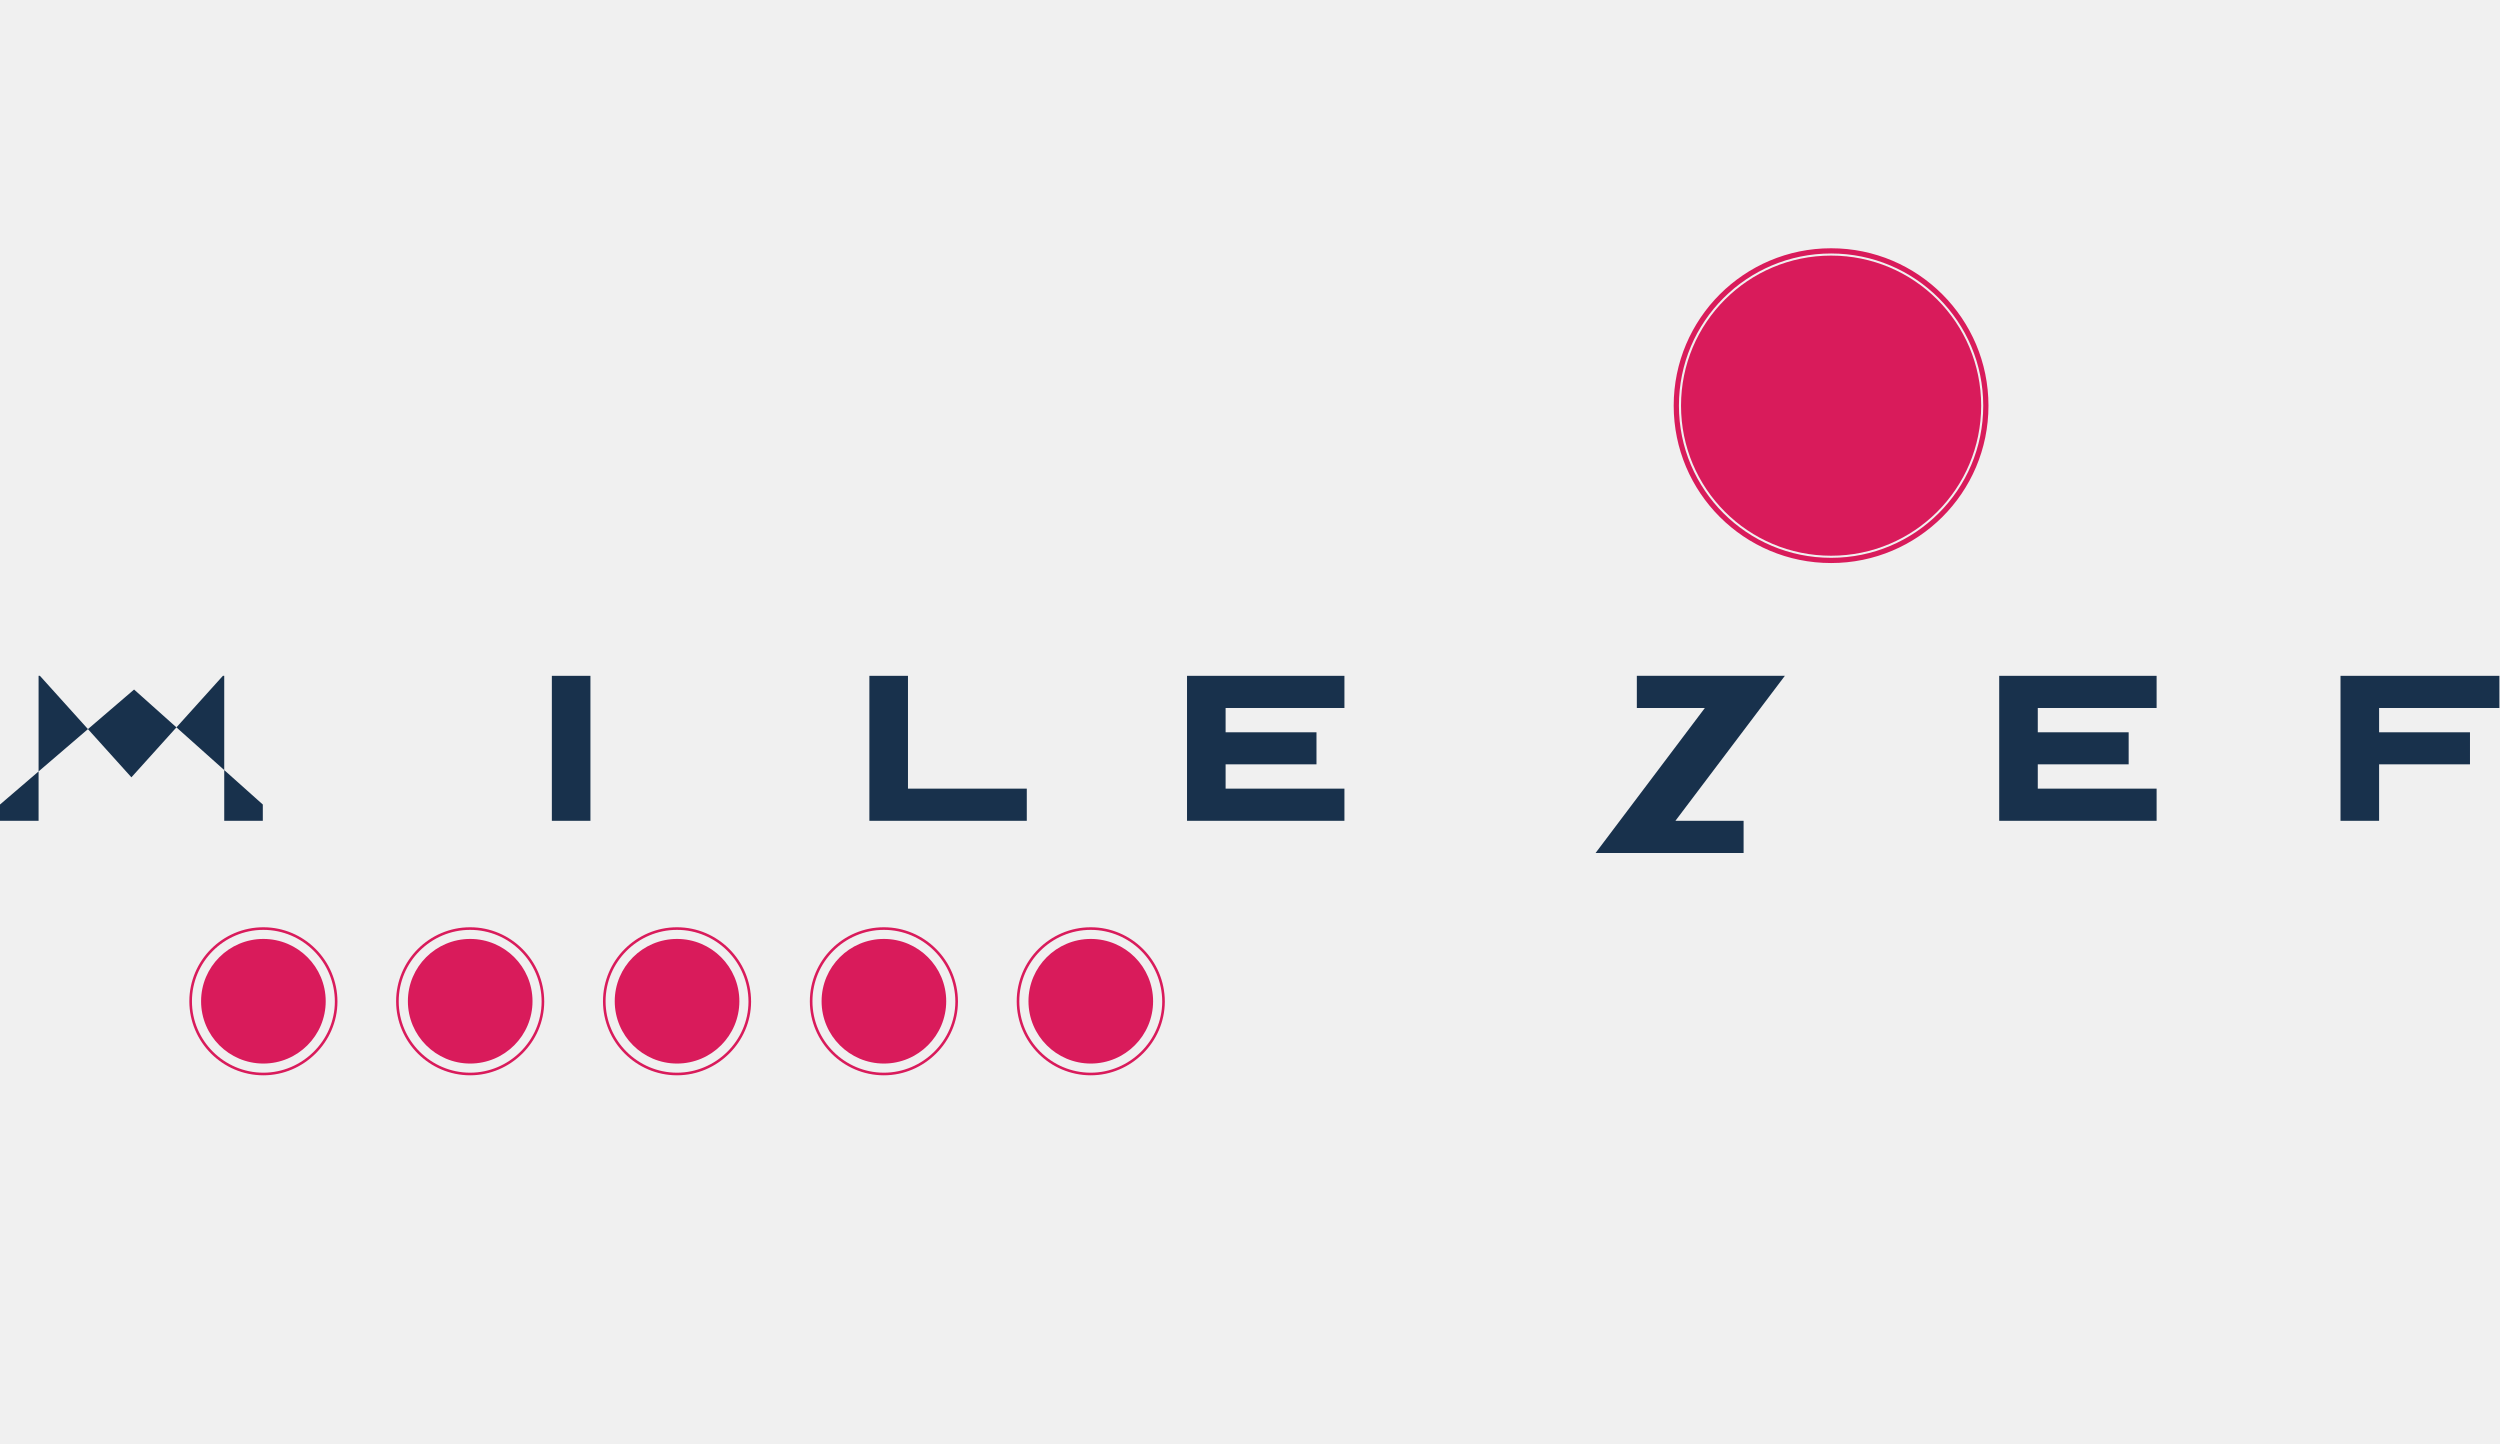
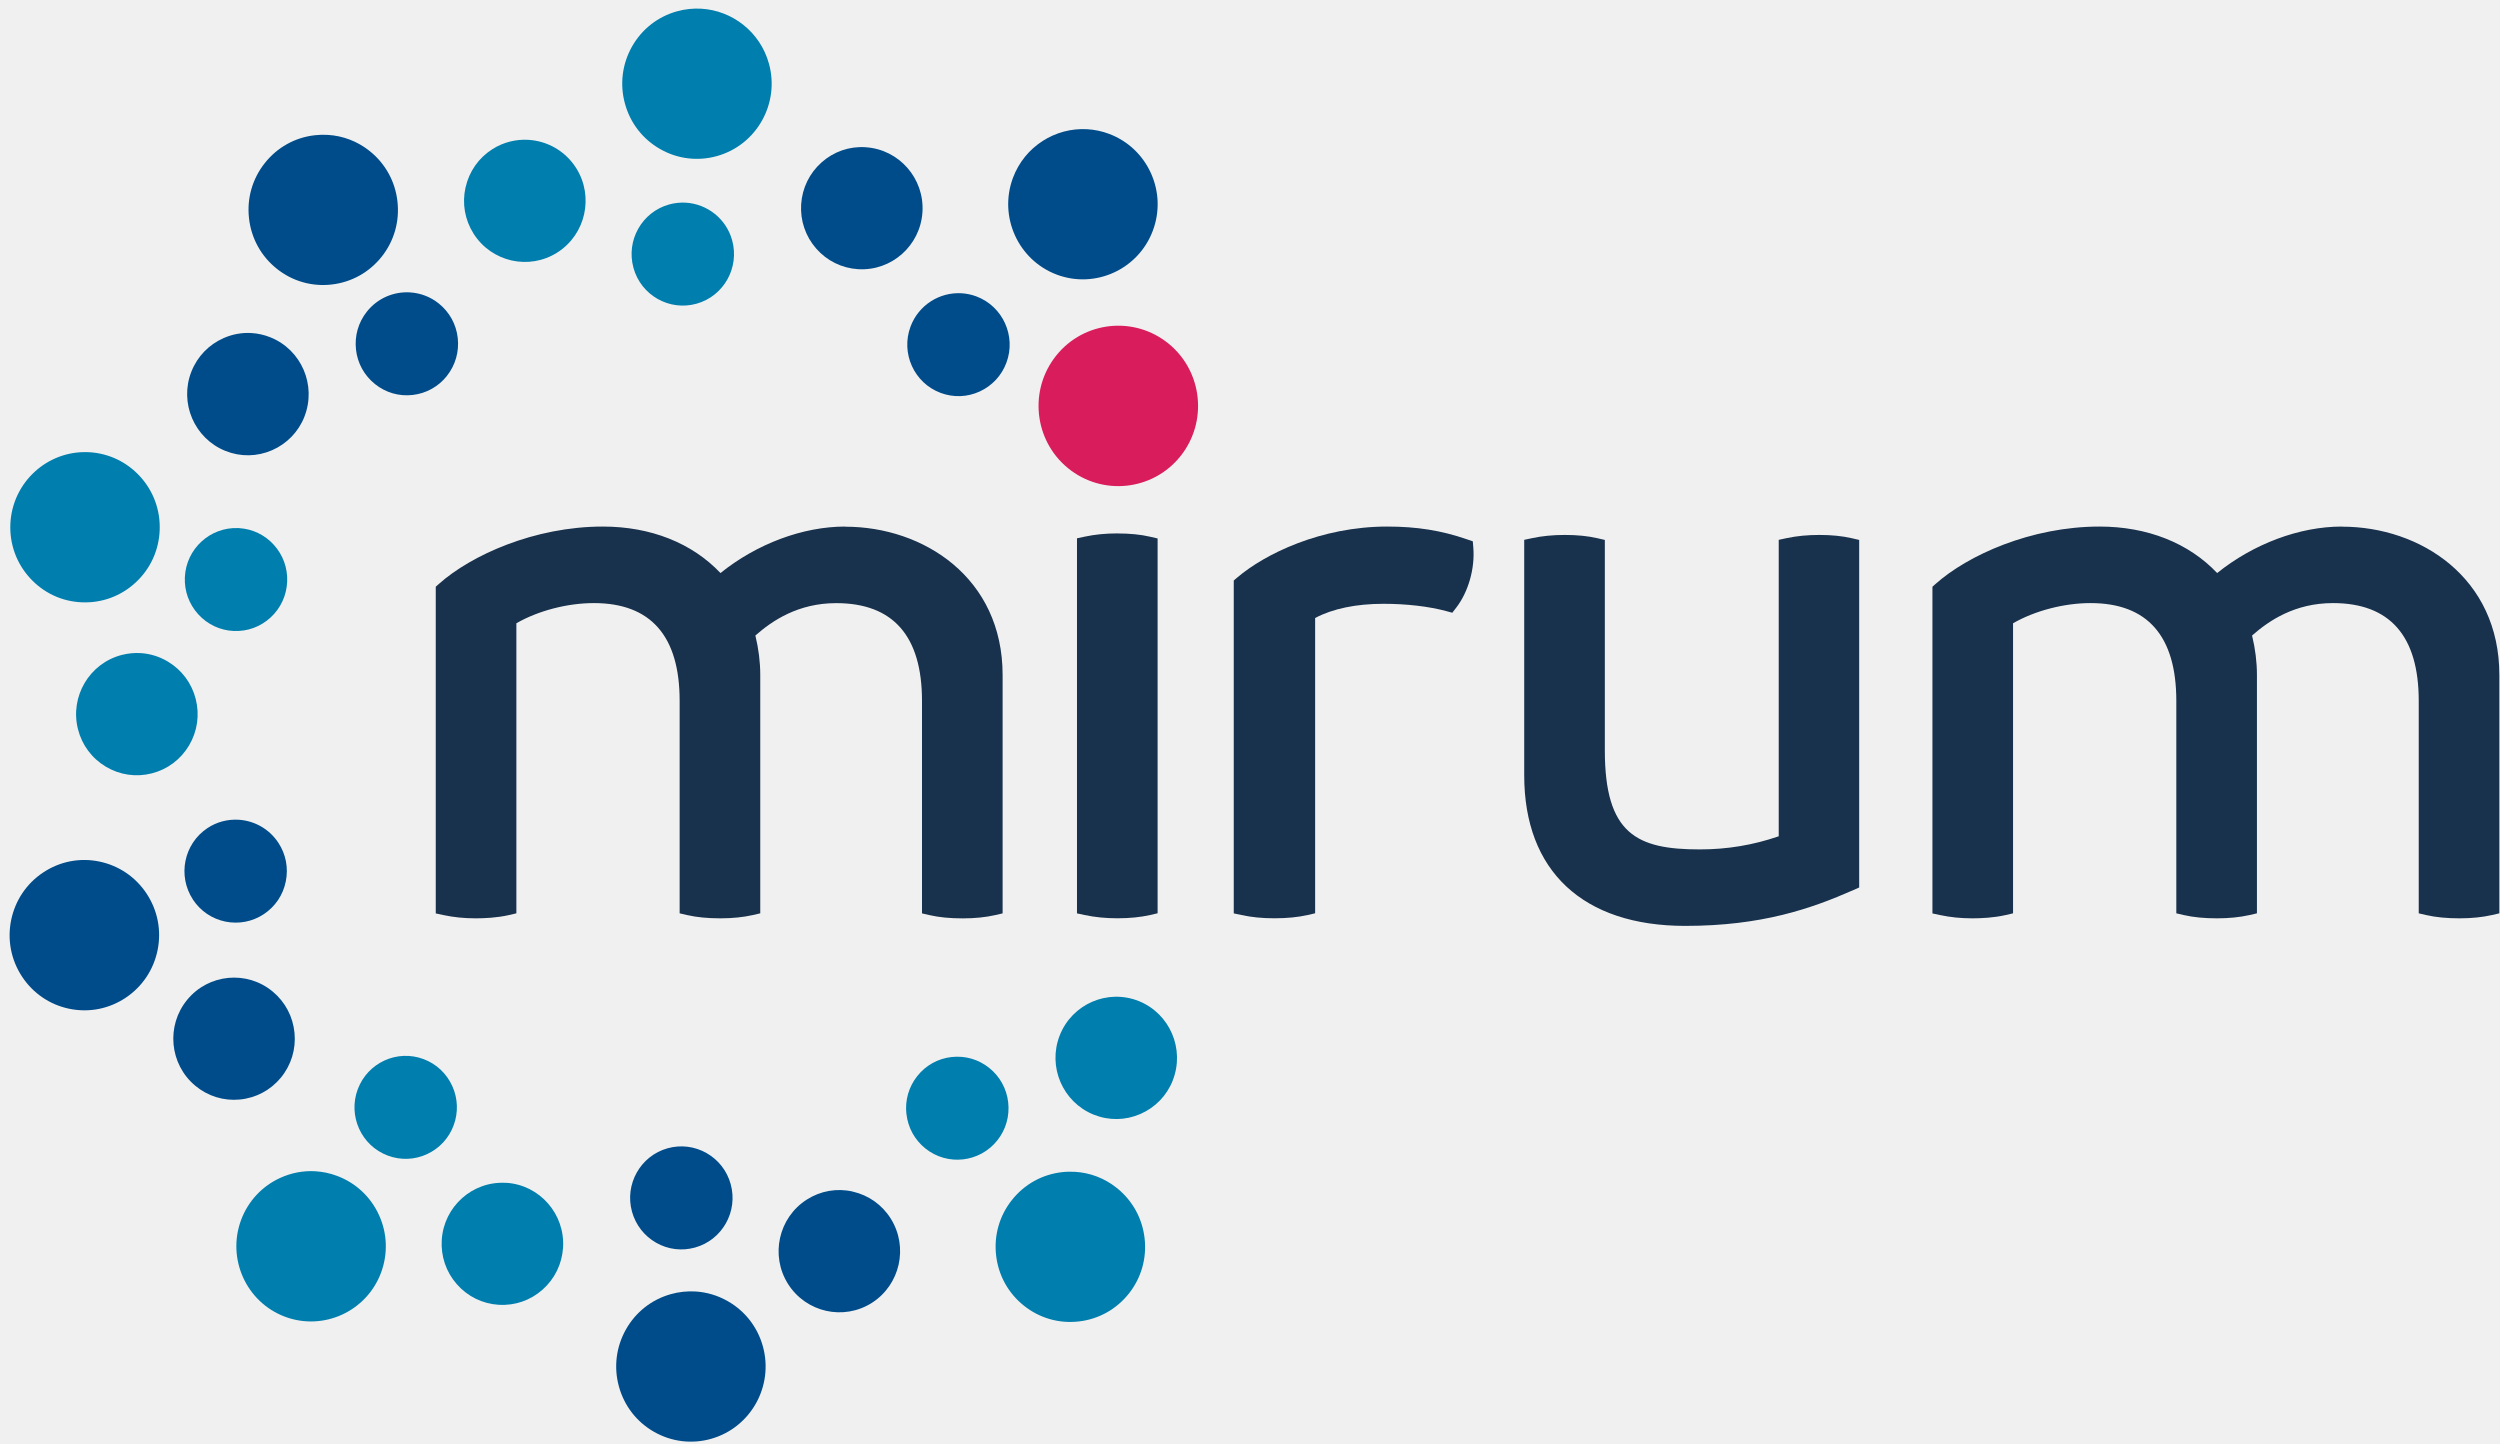
<svg xmlns="http://www.w3.org/2000/svg" width="239" height="138" viewBox="0 0 239 138" fill="none">
-   <path d="M31.138 95.719C31.138 99.003 28.465 101.676 25.181 101.676C21.896 101.676 19.224 99.003 19.224 95.719C19.224 92.434 21.896 89.762 25.181 89.762C28.465 89.762 31.138 92.434 31.138 95.719Z" fill="#D91B5B" />
-   <path d="M25.177 88.771C21.351 88.771 18.226 91.897 18.226 95.722C18.226 99.548 21.351 102.674 25.177 102.674C28.969 102.674 32.123 99.555 32.136 95.765C32.136 91.897 29.003 88.771 25.177 88.771Z" stroke="#D91B5B" stroke-width="0.25" />
-   <path d="M50.908 95.719C50.908 99.003 48.235 101.676 44.951 101.676C41.666 101.676 38.994 99.003 38.994 95.719C38.994 92.434 41.666 89.762 44.951 89.762C48.235 89.762 50.908 92.434 50.908 95.719Z" fill="#D91B5B" />
-   <path d="M44.945 88.771C41.119 88.771 37.993 91.897 37.993 95.722C37.993 99.548 41.119 102.674 44.945 102.674C48.736 102.674 51.89 99.555 51.904 95.765C51.904 91.897 48.771 88.771 44.945 88.771Z" stroke="#D91B5B" stroke-width="0.25" />
-   <path d="M70.683 95.719C70.683 99.003 68.011 101.676 64.726 101.676C61.442 101.676 58.769 99.003 58.769 95.719C58.769 92.434 61.442 89.762 64.726 89.762C68.011 89.762 70.683 92.434 70.683 95.719Z" fill="#D91B5B" />
-   <path d="M64.722 88.771C60.896 88.771 57.77 91.897 57.77 95.722C57.77 99.548 60.896 102.674 64.722 102.674C68.513 102.674 71.667 99.555 71.68 95.765C71.68 91.897 68.547 88.771 64.722 88.771Z" stroke="#D91B5B" stroke-width="0.25" />
-   <path d="M90.458 95.719C90.458 99.003 87.786 101.676 84.501 101.676C81.217 101.676 78.544 99.003 78.544 95.719C78.544 92.434 81.217 89.762 84.501 89.762C87.786 89.762 90.458 92.434 90.458 95.719Z" fill="#D91B5B" />
-   <path d="M84.497 88.771C80.671 88.771 77.546 91.897 77.546 95.722C77.546 99.548 80.671 102.674 84.497 102.674C88.289 102.674 91.443 99.555 91.456 95.765C91.456 91.897 88.323 88.771 84.497 88.771Z" stroke="#D91B5B" stroke-width="0.25" />
-   <path d="M110.236 95.719C110.236 99.003 107.564 101.676 104.279 101.676C100.995 101.676 98.322 99.003 98.322 95.719C98.322 92.434 100.995 89.762 104.279 89.762C107.564 89.762 110.236 92.434 110.236 95.719Z" fill="#D91B5B" />
-   <path d="M104.274 88.771C100.448 88.771 97.322 91.897 97.322 95.722C97.322 99.548 100.448 102.674 104.274 102.674C108.065 102.674 111.219 99.555 111.233 95.765C111.233 91.897 108.1 88.771 104.274 88.771Z" stroke="#D91B5B" stroke-width="0.25" />
-   <path d="M175.053 53.128C182.979 53.128 189.4 46.708 189.4 38.782C189.4 30.855 182.979 24.435 175.053 24.435C167.127 24.435 160.706 30.855 160.706 38.782C160.706 46.708 167.127 53.128 175.053 53.128Z" fill="#D91B5B" />
-   <path d="M175.051 23.984C166.879 23.984 160.255 30.608 160.255 38.78C160.255 46.952 166.879 53.577 175.051 53.577C183.21 53.577 189.847 46.966 189.847 38.787C189.847 30.608 183.223 23.984 175.051 23.984Z" stroke="#D91B5B" stroke-width="0.5" />
-   <path d="M12.818 65.92L0 76.913V78.469H3.689V64.609H3.817L12.562 74.312L21.308 64.609H21.436V78.469H25.125V76.913L12.818 65.92Z" fill="#18314C" />
-   <path d="M56.446 64.609H52.757V78.469H56.446V64.609Z" fill="#18314C" />
-   <path d="M86.802 64.609H83.113V78.469H98.161V75.394H86.802V64.609Z" fill="#18314C" />
-   <path d="M128.527 64.609H113.479V78.469H128.527V75.394H117.168V73.07H125.856V70.007H117.168V67.684H128.527V64.609Z" fill="#18314C" />
-   <path d="M160.17 78.469L170.632 64.609H156.481V67.684H162.984L152.537 81.544H166.688V78.469H160.17Z" fill="#18314C" />
-   <path d="M206.172 64.609H191.124V78.469H206.172V75.394H194.812V73.07H203.5V70.007H194.812V67.684H206.172V64.609Z" fill="#18314C" />
-   <path d="M238.943 67.684V64.609H223.753V78.469H227.442V73.07H236.13V70.007H227.442V67.684H238.943Z" fill="#18314C" />
+   <g clip-path="url(#clip0_1_20542)">
+     <path d="M80.8 50.339C76.745 50.339 72.35 51.99 68.878 54.783C66.159 51.911 62.205 50.339 57.636 50.339C51.07 50.339 45.033 53.088 41.969 55.814L41.658 56.092V87.324L42.387 87.48C43.373 87.69 44.353 87.793 45.475 87.793C46.306 87.793 47.529 87.739 48.651 87.48L49.365 87.314V59.584C51.449 58.387 54.236 57.655 56.771 57.655C62.215 57.655 64.974 60.8 64.974 66.998V87.314L65.687 87.48C66.6 87.69 67.64 87.793 68.864 87.793C70.019 87.793 71.063 87.685 71.967 87.48L72.681 87.314V64.521C72.681 63.3 72.525 62.035 72.214 60.756C73.832 59.33 76.308 57.66 79.941 57.66C85.385 57.66 88.143 60.805 88.143 67.002V87.319L88.857 87.485C89.77 87.695 90.809 87.797 92.033 87.797C93.194 87.797 94.238 87.69 95.136 87.485L95.85 87.319V64.526C95.85 55.223 88.284 50.353 80.815 50.353L80.8 50.339Z" fill="#18314C" />
+     <path d="M106.85 50.993C105.694 50.993 104.665 51.096 103.688 51.306L102.96 51.462V87.319L103.688 87.475C104.665 87.685 105.694 87.788 106.85 87.788C108.006 87.788 109.05 87.68 109.953 87.475L110.667 87.309V51.477L109.953 51.311C109.055 51.101 108.011 50.998 106.85 50.998V50.993Z" fill="#18314C" />
+     <path d="M140.796 51.75L140.228 51.555C137.8 50.715 135.449 50.339 132.618 50.339C126.261 50.339 120.914 52.966 118.272 55.218L117.947 55.496V87.319L118.675 87.475C119.676 87.69 120.652 87.788 121.837 87.788C123.022 87.788 124.1 87.685 125.013 87.475L125.727 87.309V59.081C127.392 58.192 129.641 57.723 132.263 57.723C134.463 57.723 136.59 57.972 138.251 58.417L138.839 58.578L139.213 58.094C140.373 56.595 141.014 54.344 140.849 52.356L140.801 51.755L140.796 51.75Z" fill="#18314C" />
+     <path d="M173.936 51.14C172.78 51.14 171.75 51.242 170.774 51.452L170.046 51.608V79.949C167.593 80.794 165.116 81.204 162.494 81.204C156.477 81.204 153.422 79.739 153.422 71.72V51.618L152.708 51.452C151.81 51.242 150.766 51.14 149.605 51.14C148.445 51.14 147.42 51.242 146.444 51.452L145.715 51.608V74.123C145.715 83.27 151.329 88.515 161.11 88.515C168.414 88.515 173.154 86.869 177.189 85.087L177.738 84.843V51.618L177.024 51.452C176.126 51.242 175.082 51.14 173.921 51.14H173.936Z" fill="#18314C" />
+     <path d="M223.883 50.339C219.828 50.339 215.433 51.99 211.961 54.783C209.241 51.911 205.288 50.339 200.718 50.339C194.152 50.339 188.116 53.088 185.052 55.814L184.741 56.092V87.324L185.469 87.48C186.455 87.69 187.436 87.793 188.558 87.793C189.388 87.793 190.612 87.739 191.734 87.48L192.448 87.314V59.584C194.531 58.387 197.319 57.655 199.854 57.655C205.298 57.655 208.056 60.8 208.056 66.998V87.314L208.77 87.48C209.683 87.69 210.722 87.793 211.946 87.793C213.102 87.793 214.146 87.685 215.049 87.48L215.763 87.314V64.521C215.763 63.3 215.608 62.035 215.297 60.756C216.914 59.33 219.391 57.655 223.028 57.655C228.472 57.655 231.231 60.8 231.231 66.998V87.314L231.944 87.48C232.857 87.69 233.897 87.793 235.121 87.793C236.281 87.793 237.325 87.685 238.224 87.48L238.938 87.314V64.521C238.938 55.218 231.376 50.349 223.902 50.349L223.883 50.339Z" fill="#18314C" />
+     <path d="M112.114 103.289C113.294 100.295 111.837 96.891 108.86 95.699C105.883 94.513 102.498 95.978 101.313 98.976C100.133 101.97 101.59 105.374 104.572 106.566C106.014 107.142 107.593 107.118 109.02 106.497C110.443 105.877 111.546 104.739 112.119 103.289H112.114Z" fill="#007EAE" />
+     <path d="M81.514 113.911C79.999 113.569 78.445 113.843 77.133 114.678C74.429 116.402 73.618 120.016 75.332 122.741C77.046 125.461 80.64 126.277 83.35 124.553C86.055 122.829 86.866 119.215 85.151 116.49C84.321 115.171 83.029 114.258 81.514 113.916V113.911Z" fill="#004C8A" />
+     <path d="M48.398 113.081H48.369C45.184 112.89 42.435 115.332 42.231 118.536C42.134 120.094 42.644 121.598 43.668 122.765C44.693 123.937 46.111 124.636 47.66 124.738H47.69C49.229 124.831 50.71 124.318 51.866 123.293C53.032 122.262 53.726 120.836 53.828 119.278C54.032 116.065 51.599 113.281 48.403 113.076L48.398 113.081Z" fill="#007EAE" />
+     <path d="M26.846 103.03C27.837 101.829 28.303 100.31 28.157 98.757C28.012 97.204 27.273 95.797 26.079 94.801C23.612 92.745 19.945 93.091 17.901 95.573C15.856 98.053 16.201 101.741 18.668 103.797C19.863 104.793 21.373 105.262 22.917 105.115C24.462 104.969 25.86 104.227 26.851 103.025L26.846 103.03Z" fill="#004C8A" />
+     <path d="M18.081 71.251C18.872 69.908 19.096 68.335 18.712 66.826C18.328 65.317 17.381 64.043 16.046 63.246C15.235 62.763 14.346 62.489 13.433 62.436C12.841 62.401 12.238 62.46 11.646 62.611C8.543 63.408 6.663 66.597 7.455 69.717C7.839 71.231 8.786 72.501 10.121 73.297C11.457 74.093 13.02 74.318 14.521 73.932C16.026 73.546 17.289 72.594 18.081 71.251Z" fill="#007EAE" />
+     <path d="M29.1 39.834C30.28 36.84 28.823 33.436 25.841 32.244C25.253 32.01 24.646 31.873 24.035 31.839C23.141 31.785 22.242 31.942 21.398 32.313C19.975 32.933 18.872 34.071 18.299 35.521C17.119 38.515 18.576 41.919 21.558 43.111C23 43.687 24.578 43.663 26.006 43.042C27.429 42.422 28.532 41.284 29.105 39.834H29.1Z" fill="#004C8A" />
+     <path d="M44.504 17.92C44.164 19.444 44.436 21.007 45.266 22.325C46.98 25.046 50.574 25.861 53.284 24.137C55.989 22.413 56.8 18.799 55.086 16.074C54.046 14.423 52.318 13.476 50.511 13.368C49.341 13.3 48.136 13.583 47.068 14.262C45.757 15.097 44.849 16.396 44.508 17.915L44.504 17.92Z" fill="#007EAE" />
+     <path d="M82.757 14.072H82.728C81.189 13.979 79.708 14.492 78.552 15.517C77.386 16.548 76.692 17.974 76.59 19.532C76.493 21.09 77.003 22.589 78.027 23.761C79.052 24.933 80.47 25.632 82.019 25.734H82.048C85.234 25.925 87.983 23.483 88.187 20.279C88.391 17.066 85.958 14.282 82.762 14.077L82.757 14.072Z" fill="#004C8A" />
+     <path d="M111.424 32.625C108.03 30.12 103.256 30.852 100.765 34.266C98.273 37.68 99.002 42.481 102.396 44.986C105.791 47.491 110.565 46.759 113.056 43.345C115.547 39.931 114.819 35.13 111.424 32.625Z" fill="#D91C5C" />
+     <path d="M86.657 106.502C86.802 107.806 87.448 108.978 88.473 109.799C90.586 111.489 93.669 111.137 95.35 109.013C96.166 107.982 96.53 106.698 96.384 105.389C96.238 104.085 95.593 102.913 94.568 102.092C93.543 101.272 92.271 100.906 90.964 101.052C89.663 101.199 88.502 101.848 87.686 102.879C86.871 103.909 86.506 105.194 86.652 106.502H86.657Z" fill="#007EAE" />
+     <path d="M69.854 113.203C69.504 111.933 68.684 110.883 67.547 110.234C66.411 109.589 65.09 109.423 63.827 109.774C61.224 110.497 59.695 113.218 60.418 115.835C60.768 117.1 61.589 118.155 62.725 118.805C63.861 119.454 65.182 119.615 66.445 119.264C69.048 118.541 70.578 115.821 69.854 113.208V113.203Z" fill="#004C8A" />
+     <path d="M37.069 110.473C38.292 110.932 39.623 110.888 40.813 110.341C42.003 109.794 42.911 108.817 43.367 107.587C43.824 106.356 43.78 105.018 43.236 103.821C42.692 102.625 41.721 101.712 40.497 101.252C37.972 100.3 35.145 101.594 34.199 104.139C33.252 106.683 34.538 109.526 37.069 110.473Z" fill="#007EAE" />
+     <path d="M18.44 85.996C19.163 87.094 20.266 87.842 21.548 88.105C22.83 88.364 24.136 88.115 25.229 87.387C26.322 86.66 27.065 85.551 27.322 84.262C27.584 82.972 27.332 81.659 26.608 80.565C25.724 79.222 24.292 78.455 22.806 78.367C21.786 78.308 20.737 78.562 19.824 79.173C17.575 80.672 16.954 83.73 18.445 85.996H18.44Z" fill="#004C8A" />
+     <path d="M22.854 50.485C22.83 50.485 22.806 50.485 22.776 50.485C20.081 50.368 17.789 52.478 17.672 55.188C17.614 56.502 18.071 57.757 18.954 58.729C19.838 59.701 21.062 60.272 22.349 60.321C23.655 60.38 24.904 59.921 25.87 59.032C26.831 58.143 27.395 56.932 27.453 55.618C27.511 54.304 27.055 53.049 26.171 52.077C25.307 51.125 24.127 50.563 22.849 50.49L22.854 50.485Z" fill="#007EAE" />
+     <path d="M42.726 35.932C43.542 34.901 43.906 33.617 43.761 32.308C43.615 30.999 42.969 29.832 41.944 29.012C41.129 28.357 40.162 28.01 39.191 27.952C37.651 27.859 36.097 28.499 35.068 29.798C34.252 30.828 33.888 32.113 34.033 33.422C34.179 34.73 34.825 35.898 35.85 36.718C36.874 37.539 38.151 37.91 39.453 37.758C40.75 37.612 41.915 36.962 42.731 35.932H42.726Z" fill="#004C8A" />
+     <path d="M60.559 25.607C61.278 28.225 63.983 29.763 66.586 29.035C69.189 28.313 70.713 25.592 69.995 22.975C69.422 20.894 67.596 19.497 65.561 19.375C65.036 19.346 64.502 19.4 63.968 19.546C61.365 20.269 59.835 22.989 60.559 25.602V25.607Z" fill="#007EAE" />
+     <path d="M87.046 31.224C86.099 33.768 87.386 36.611 89.916 37.558C91.139 38.017 92.47 37.973 93.66 37.426C94.85 36.879 95.758 35.902 96.214 34.672C97.161 32.132 95.874 29.29 93.344 28.337C92.873 28.162 92.397 28.064 91.921 28.035C89.833 27.913 87.818 29.153 87.046 31.224Z" fill="#004C8A" />
+     <path d="M107.918 123.669C109.108 122.17 109.642 120.289 109.424 118.385C109.21 116.48 108.268 114.771 106.772 113.574C105.607 112.641 104.218 112.109 102.761 112.026C102.353 112.002 101.935 112.011 101.518 112.06C99.624 112.275 97.924 113.223 96.734 114.727C95.544 116.226 95.01 118.106 95.228 120.011C95.442 121.916 96.384 123.625 97.88 124.817C99.371 126.013 101.236 126.55 103.135 126.331C105.029 126.116 106.728 125.168 107.918 123.669Z" fill="#007EAE" />
+     <path d="M72.933 128.718C72.423 126.868 71.228 125.329 69.567 124.387C68.606 123.84 67.552 123.527 66.474 123.464C65.697 123.42 64.91 123.503 64.143 123.717C62.302 124.23 60.773 125.432 59.835 127.102C58.898 128.772 58.66 130.711 59.17 132.557C59.68 134.408 60.874 135.946 62.535 136.889C64.196 137.832 66.124 138.071 67.96 137.558C71.758 136.498 73.987 132.533 72.933 128.718Z" fill="#004C8A" />
+     <path d="M32.241 112.422C31.561 112.163 30.857 112.016 30.148 111.972C29.002 111.904 27.851 112.119 26.778 112.612C25.044 113.408 23.718 114.834 23.048 116.631C21.669 120.343 23.549 124.489 27.235 125.876C30.921 127.263 35.048 125.373 36.428 121.667C37.098 119.869 37.03 117.916 36.238 116.172C35.447 114.429 34.029 113.096 32.241 112.422Z" fill="#007EAE" />
+     <path d="M1.064 87.968C0.685 89.849 1.054 91.768 2.108 93.365C3.162 94.967 4.769 96.056 6.639 96.442C8.509 96.823 10.412 96.451 12.005 95.392C13.598 94.332 14.681 92.715 15.065 90.835C15.448 88.955 15.075 87.04 14.021 85.439C12.967 83.837 11.359 82.748 9.49 82.362C7.62 81.976 5.716 82.352 4.123 83.412C2.53 84.472 1.448 86.088 1.064 87.968Z" fill="#004C8A" />
+     <path d="M0.991 50.09C0.908 52.009 1.569 53.84 2.86 55.257C4.147 56.673 5.905 57.503 7.814 57.581C9.718 57.664 11.544 57 12.952 55.701C14.36 54.407 15.181 52.634 15.264 50.72C15.346 48.8 14.686 46.969 13.394 45.553C12.131 44.166 10.412 43.345 8.552 43.233C8.513 43.233 8.479 43.233 8.44 43.228C4.507 43.057 1.166 46.134 0.991 50.09Z" fill="#007EAE" />
+     <path d="M36.491 24.538C37.681 23.038 38.215 21.158 37.996 19.253C37.783 17.349 36.841 15.639 35.345 14.443C34.179 13.51 32.79 12.978 31.334 12.895C30.921 12.87 30.508 12.88 30.09 12.929C28.196 13.144 26.497 14.091 25.312 15.595C24.122 17.095 23.588 18.975 23.806 20.88C24.02 22.784 24.962 24.494 26.453 25.685C27.944 26.882 29.814 27.419 31.707 27.199C33.601 26.984 35.301 26.037 36.491 24.538Z" fill="#004C8A" />
+     <path d="M73.511 6.087C72.676 3.049 70.01 1.007 67.042 0.832C66.28 0.788 65.498 0.866 64.721 1.081C62.88 1.593 61.351 2.795 60.413 4.465C59.476 6.135 59.238 8.074 59.748 9.92C60.258 11.771 61.453 13.31 63.114 14.252C64.774 15.2 66.702 15.434 68.538 14.921C72.336 13.862 74.565 9.896 73.511 6.082V6.087Z" fill="#007EAE" />
+     <path d="M106.029 12.797C105.344 12.538 104.645 12.397 103.951 12.353C100.906 12.172 97.963 13.984 96.836 17.007C95.457 20.719 97.336 24.865 101.022 26.252C104.708 27.639 108.836 25.749 110.215 22.042C110.885 20.245 110.817 18.296 110.026 16.548C109.234 14.804 107.816 13.471 106.029 12.797Z" fill="#004C8A" />
+   </g>
+   <defs>
+     <clipPath id="clip0_1_20542">
+       <rect width="238" height="137" fill="white" transform="translate(0.917969 0.822266)" />
+     </clipPath>
+   </defs>
</svg>
